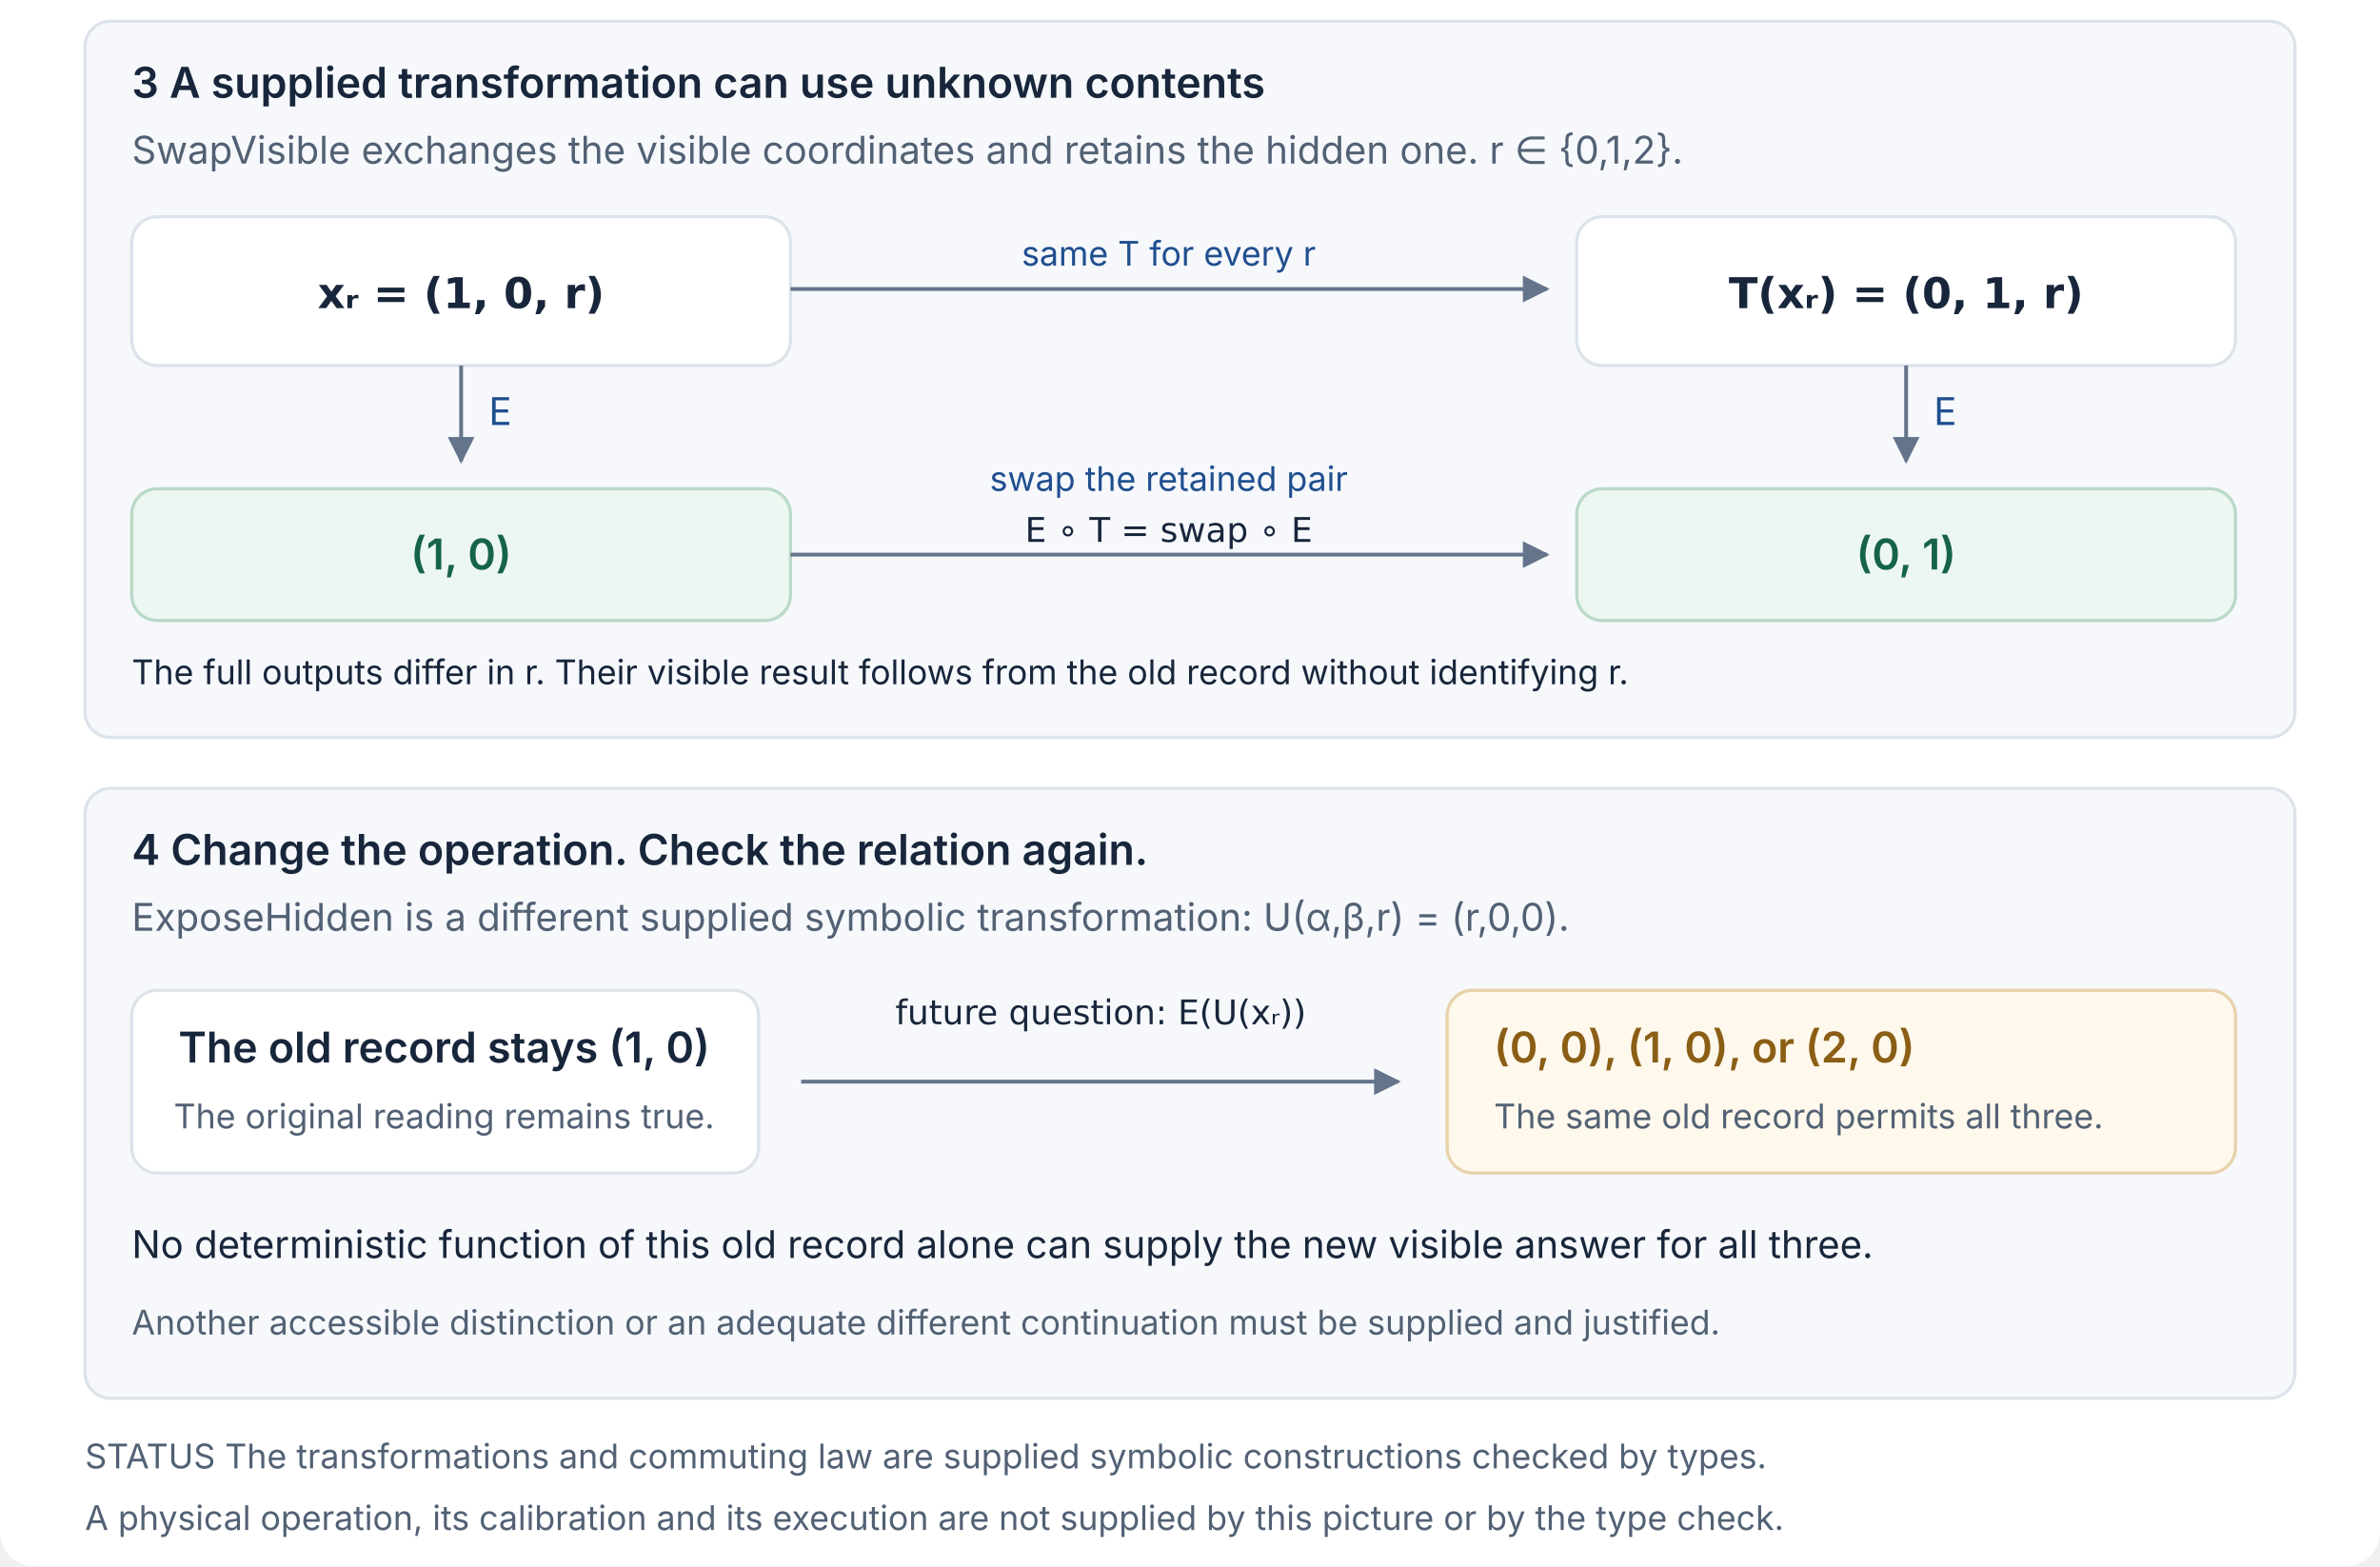
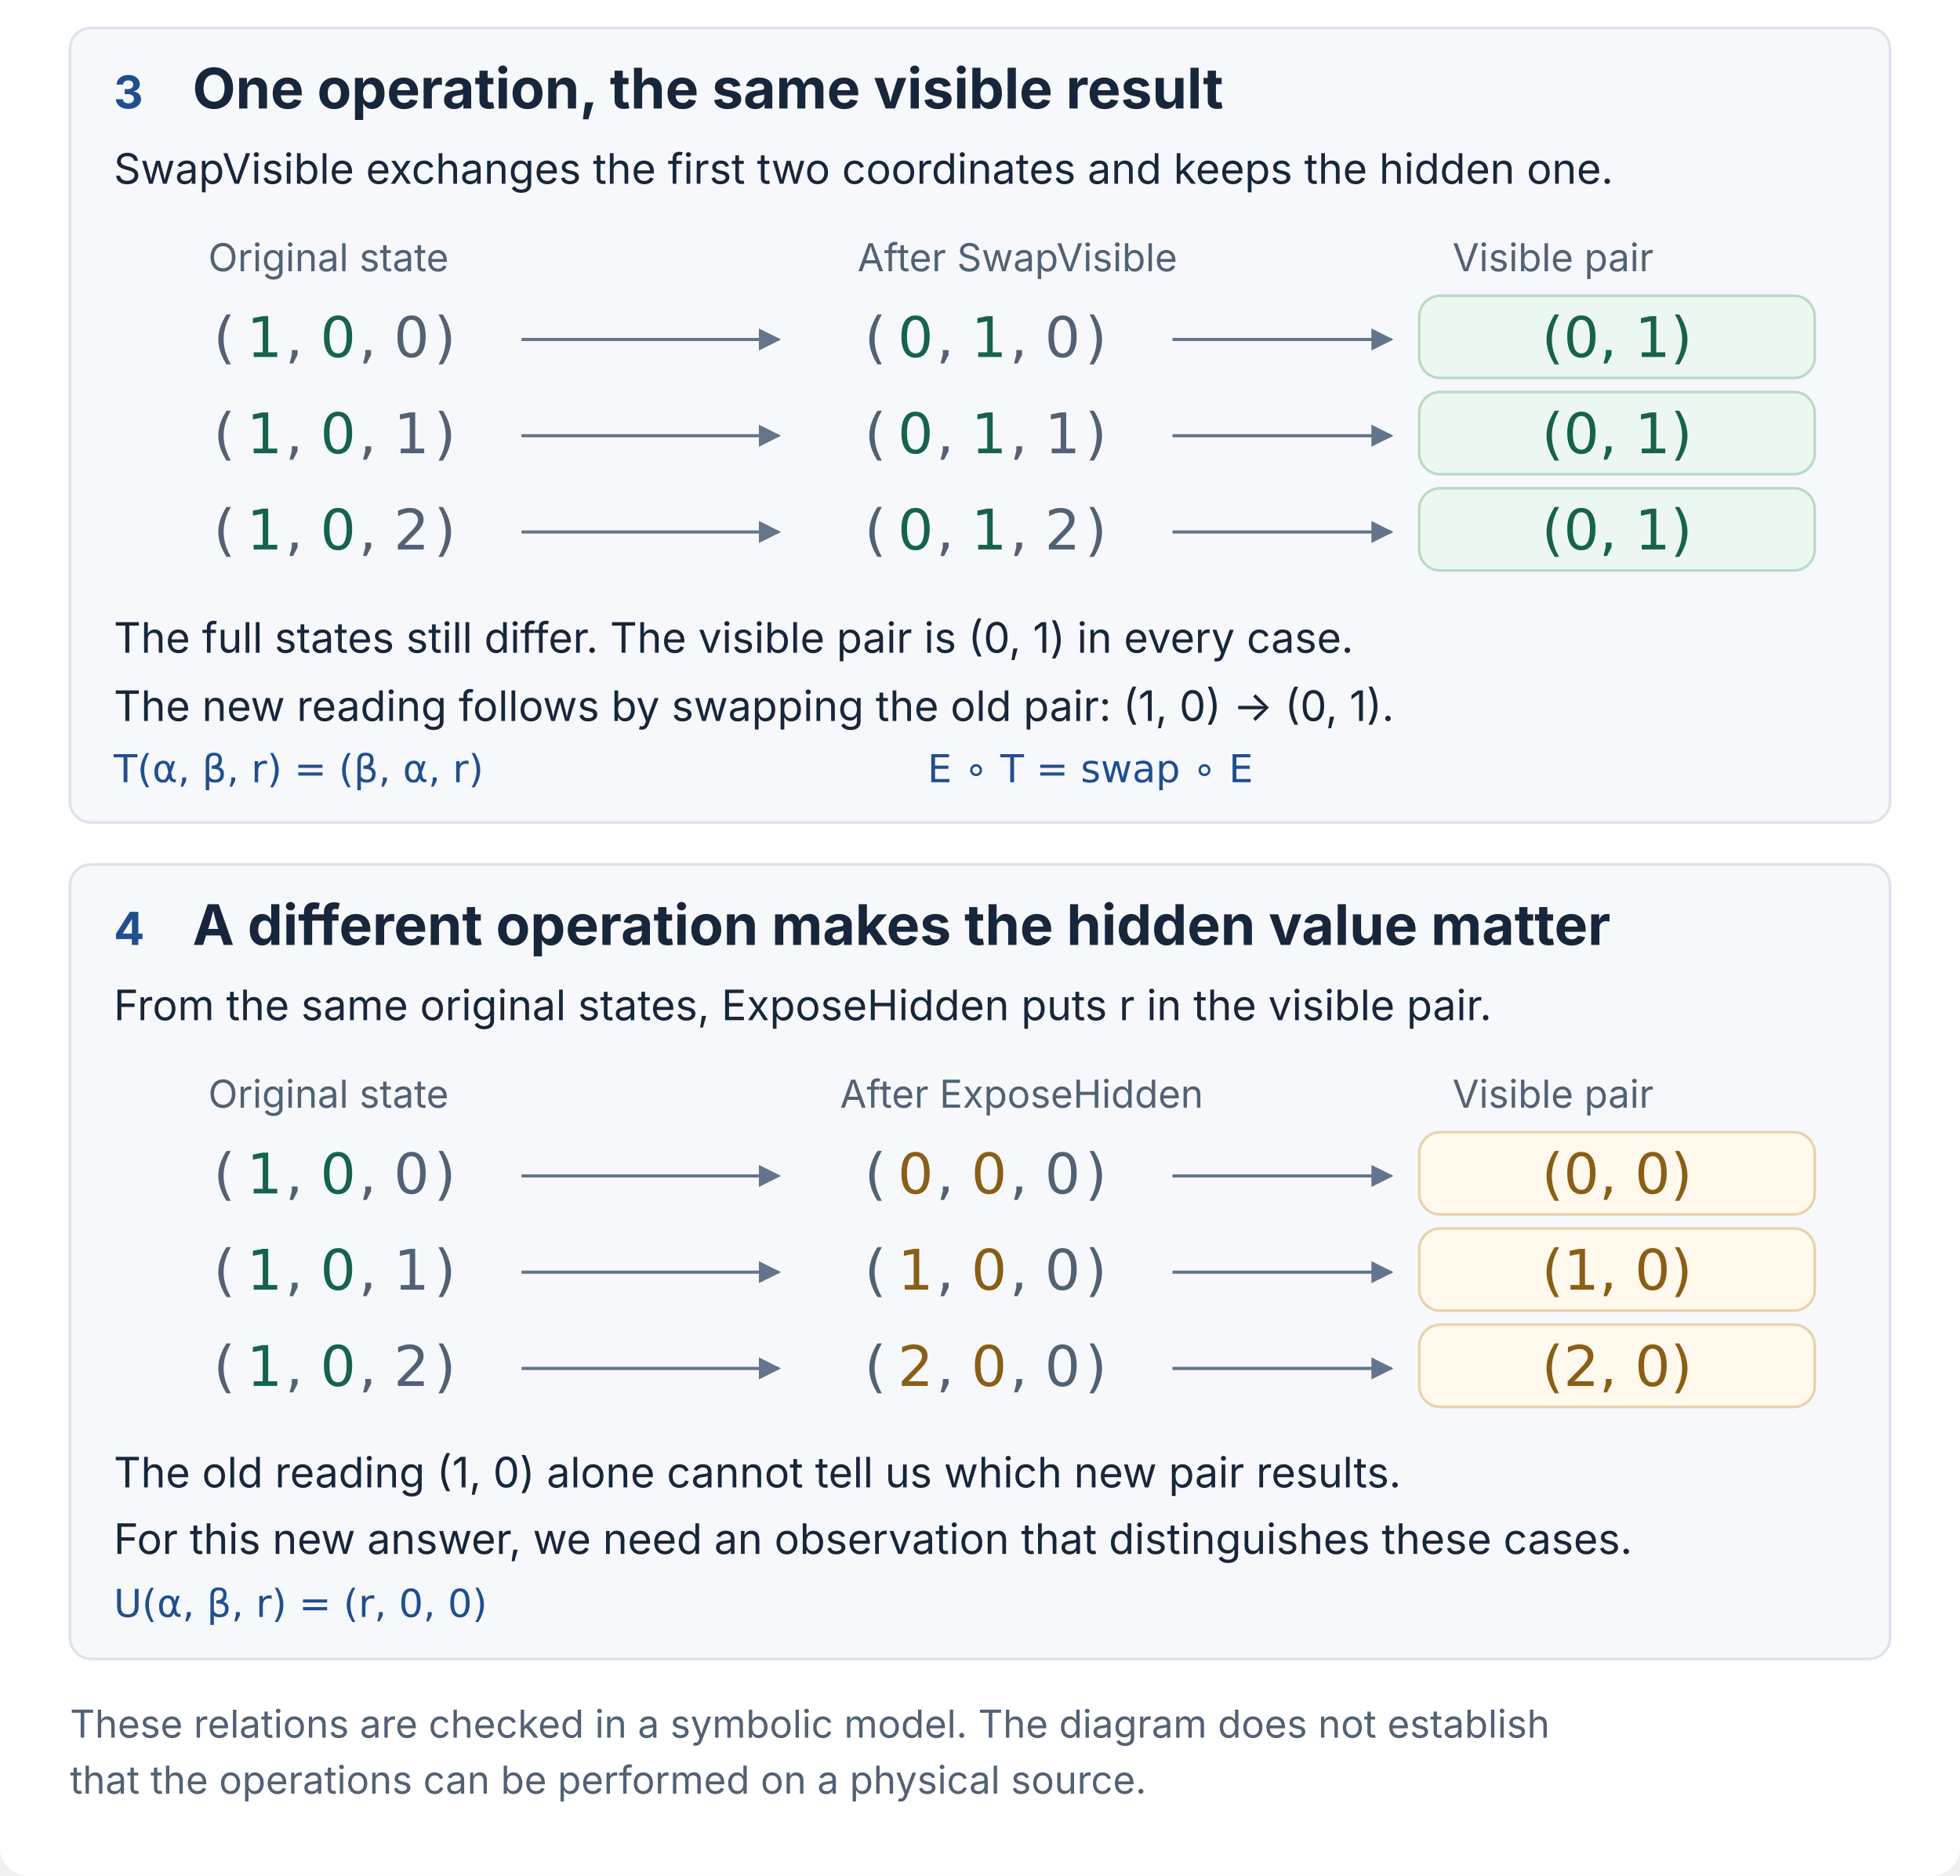
- <svg xmlns="http://www.w3.org/2000/svg" width="1120" height="737" viewBox="0 653 1120 737" role="img" aria-labelledby="title desc">
+ <svg xmlns="http://www.w3.org/2000/svg" width="1120" height="1072" viewBox="0 758 1120 1072" role="img" aria-labelledby="title desc">
  <defs>
    <marker id="arrow" viewBox="0 0 10 10" refX="9" refY="5" markerWidth="7" markerHeight="7" orient="auto-start-reverse">
      <path d="M0 0L10 5L0 10Z" fill="#64748b" />
    </marker>
  </defs>
  <style>text{font-family:Inter,'Segoe UI',Arial,sans-serif;fill:#18263b}.muted{fill:#526174}.blue{fill:#204f8f}.green{fill:#16634b}.amber{fill:#8b5e16}.math{font-family:'DejaVu Sans',sans-serif}.small{font-size:16px}.body{font-size:18px}.label{font-size:20px;font-weight:600}.heading{font-size:28px;font-weight:650}.eyebrow{font-size:14px;font-weight:700;letter-spacing:1.6px}</style>
-   <rect width="1120" height="1390" rx="16" fill="#ffffff" />
-   <text x="40" y="42" class="eyebrow blue">ONE CONSTRUCTION / FOUR STEPS</text>
-   <text x="40" y="83" class="heading">Keep the question in view. Leave the source unknown.</text>
-   <text x="40" y="115" class="body muted">The three-beam construction from the corpus. The actual source is one of these three, not selected.</text>
-   <rect x="40" y="143" width="1040" height="262" rx="12" fill="#f6f8fb" stroke="#dde3eb" stroke-width="1.5" />
-   <text x="62" y="180" class="label">1   A declared family and a supplied reading</text>
-   <text x="72" y="216" class="small muted">source</text>
-   <text x="322" y="216" class="small muted" text-anchor="middle">α</text>
-   <text x="380" y="216" class="small muted" text-anchor="middle">β</text>
-   <text x="450" y="216" class="small muted" text-anchor="middle">hidden</text>
-   <rect x="298" y="228" width="110" height="125" rx="12" fill="#edf7f1" stroke="#bad9c8" stroke-width="1.5" />
-   <rect x="420" y="228" width="60" height="125" rx="12" fill="#eef0f4" stroke="#ced5df" stroke-width="1.5" />
-   <text x="72" y="258" class="small">RedBeam</text>
-   <text x="322" y="258" class="label green" text-anchor="middle">1</text>
-   <text x="380" y="258" class="label green" text-anchor="middle">0</text>
-   <text x="450" y="258" class="label muted" text-anchor="middle">0</text>
-   <text x="72" y="295" class="small">RedBeamWithIR</text>
-   <text x="322" y="295" class="label green" text-anchor="middle">1</text>
-   <text x="380" y="295" class="label green" text-anchor="middle">0</text>
-   <text x="450" y="295" class="label muted" text-anchor="middle">1</text>
-   <text x="72" y="332" class="small">RedBeamWithMoreIR</text>
-   <text x="322" y="332" class="label green" text-anchor="middle">1</text>
-   <text x="380" y="332" class="label green" text-anchor="middle">0</text>
-   <text x="450" y="332" class="label muted" text-anchor="middle">2</text>
-   <path d="M500 289H642" fill="none" stroke="#64748b" stroke-width="1.8" marker-end="url(#arrow)" />
-   <text x="571" y="254" class="small math blue" text-anchor="middle">E(α,β,r) = (α,β)</text>
-   <text x="571" y="279" class="small muted" text-anchor="middle">keeps two coordinates</text>
-   <rect x="664" y="229" width="388" height="123" rx="12" fill="#edf7f1" stroke="#bad9c8" stroke-width="1.5" />
-   <text x="687" y="260" class="label green">The same accessible record</text>
-   <text x="858" y="306" class="heading green" text-anchor="middle">(1, 0)</text>
-   <text x="62" y="383" class="small muted">Scope: exactly these three declared sources. 0 = Never, 1 = Lit1, 2 = Lit2 in this symbolic model.</text>
-   <rect x="40" y="429" width="1040" height="210" rx="12" fill="#f6f8fb" stroke="#dde3eb" stroke-width="1.5" />
-   <text x="62" y="465" class="label">2   Keep the record. Change the question.</text>
-   <rect x="62" y="492" width="254" height="102" rx="12" fill="#ffffff" stroke="#dde3eb" stroke-width="1.5" />
-   <text x="189" y="532" class="label" text-anchor="middle">Available: (1, 0)</text>
-   <text x="189" y="566" class="small muted" text-anchor="middle">All three sources still fit.</text>
-   <path d="M316 542H354V518H390" fill="none" stroke="#64748b" stroke-width="1.8" marker-end="url(#arrow)" />
-   <path d="M354 542V579H390" fill="none" stroke="#64748b" stroke-width="1.8" marker-end="url(#arrow)" />
-   <text x="411" y="524" class="body">What is the visible pair?</text>
-   <text x="411" y="585" class="body">What is the hidden coordinate?</text>
-   <rect x="739" y="491" width="313" height="53" rx="12" fill="#edf7f1" stroke="#bad9c8" stroke-width="1.5" />
-   <text x="760" y="524" class="label green">(1, 0) — determined</text>
-   <rect x="739" y="552" width="313" height="53" rx="12" fill="#fff8ec" stroke="#e8d2aa" stroke-width="1.5" />
-   <text x="760" y="585" class="label amber">0, 1 or 2 — still open</text>
-   <rect x="40" y="663" width="1040" height="337" rx="12" fill="#f6f8fb" stroke="#dde3eb" stroke-width="1.5" />
-   <text x="62" y="699" class="label">3   A supplied transformation can use unknown contents</text>
-   <text x="62" y="730" class="body muted">SwapVisible exchanges the visible coordinates and retains the hidden one.  r ∈ {0,1,2}.</text>
-   <rect x="62" y="755" width="310" height="70" rx="12" fill="#ffffff" stroke="#dde3eb" stroke-width="1.5" />
-   <text x="217" y="798" class="label math" text-anchor="middle">xᵣ = (1, 0, r)</text>
-   <rect x="742" y="755" width="310" height="70" rx="12" fill="#ffffff" stroke="#dde3eb" stroke-width="1.5" />
-   <text x="897" y="798" class="label math" text-anchor="middle">T(xᵣ) = (0, 1, r)</text>
-   <path d="M372 789H728" fill="none" stroke="#64748b" stroke-width="1.8" marker-end="url(#arrow)" />
-   <text x="550" y="778" class="small blue" text-anchor="middle">same T for every r</text>
-   <path d="M217 825V870" fill="none" stroke="#64748b" stroke-width="1.8" marker-end="url(#arrow)" />
-   <text x="230" y="853" class="body blue">E</text>
-   <path d="M897 825V870" fill="none" stroke="#64748b" stroke-width="1.8" marker-end="url(#arrow)" />
-   <text x="910" y="853" class="body blue">E</text>
-   <rect x="62" y="883" width="310" height="62" rx="12" fill="#edf7f1" stroke="#bad9c8" stroke-width="1.5" />
-   <text x="217" y="921" class="label green" text-anchor="middle">(1, 0)</text>
-   <rect x="742" y="883" width="310" height="62" rx="12" fill="#edf7f1" stroke="#bad9c8" stroke-width="1.5" />
-   <text x="897" y="921" class="label green" text-anchor="middle">(0, 1)</text>
-   <path d="M372 914H728" fill="none" stroke="#64748b" stroke-width="1.8" marker-end="url(#arrow)" />
-   <text x="550" y="884" class="small blue" text-anchor="middle">swap the retained pair</text>
-   <text x="550" y="908" class="small math" text-anchor="middle">E ∘ T = swap ∘ E</text>
-   <text x="62" y="975" class="small">The full outputs differ in r. Their visible result follows from the old record without identifying r.</text>
-   <rect x="40" y="1024" width="1040" height="287" rx="12" fill="#f6f8fb" stroke="#dde3eb" stroke-width="1.5" />
-   <text x="62" y="1060" class="label">4   Change the operation. Check the relation again.</text>
-   <text x="62" y="1091" class="body muted">ExposeHidden is a different supplied symbolic transformation: U(α,β,r) = (r,0,0).</text>
-   <rect x="62" y="1119" width="295" height="86" rx="12" fill="#ffffff" stroke="#dde3eb" stroke-width="1.5" />
-   <text x="209" y="1153" class="label" text-anchor="middle">The old record stays (1, 0)</text>
-   <text x="209" y="1184" class="small muted" text-anchor="middle">The original reading remains true.</text>
-   <path d="M377 1162H658" fill="none" stroke="#64748b" stroke-width="1.8" marker-end="url(#arrow)" />
-   <text x="518" y="1135" class="small math" text-anchor="middle">future question: E(U(xᵣ))</text>
-   <rect x="681" y="1119" width="371" height="86" rx="12" fill="#fff8ec" stroke="#e8d2aa" stroke-width="1.5" />
-   <text x="703" y="1153" class="label amber">(0, 0), (1, 0), or (2, 0)</text>
-   <text x="703" y="1184" class="small muted">The same old record permits all three.</text>
-   <text x="62" y="1245" class="body">No deterministic function of this old record alone can supply the new visible answer for all three.</text>
-   <text x="62" y="1281" class="small muted">Another accessible distinction or an adequate different continuation must be supplied and justified.</text>
-   <text x="40" y="1344" class="small muted">STATUS  The transformations and commuting law are supplied symbolic constructions checked by types.</text>
-   <text x="40" y="1373" class="small muted">A physical operation, its calibration and its execution are not supplied by this picture or by the type check.</text>
+   <rect width="1120" height="1830" rx="16" fill="#ffffff" />
+   <style>
+ .body{font-size:24px}.small{font-size:22px}.label{font-size:26px;font-weight:600}
+ .heading{font-size:32px;font-weight:650}.title{font-size:40px;font-weight:650}
+ .tuple{font-family:'DejaVu Sans',sans-serif;font-size:32px}
+ .number{font-size:26px;font-weight:700;fill:#204f8f}
+ </style>
+   <text x="40" y="57" class="title">One reading, three possible sources</text>
+   <text x="40" y="100" class="body">The source is one of these three symbolic cases. All give the reading (1, 0).</text>
+   <text x="40" y="134" class="body">We do not know which one is present.</text>
+   <rect x="40" y="166" width="1040" height="320" rx="12" fill="#f6f8fb" stroke="#dde3eb" stroke-width="1.5" />
+   <text x="65" y="210" class="number">1</text>
+   <text x="110" y="210" class="heading">Three sources, one reading</text>
+   <text x="105" y="258" class="small muted">Possible source states</text>
+   <text x="776" y="258" class="small muted">Visible pair</text>
+   <text x="150" y="309" class="tuple muted">(</text>
+   <text x="169" y="309" class="tuple green">1</text>
+   <text x="191" y="309" class="tuple muted">,</text>
+   <text x="211" y="309" class="tuple green">0</text>
+   <text x="233" y="309" class="tuple muted">,</text>
+   <text x="253" y="309" class="tuple muted">0</text>
+   <text x="276" y="309" class="tuple muted">)</text>
+   <path d="M320 299H390L506 355" fill="none" stroke="#64748b" stroke-width="1.8" marker-end="url(#arrow)" />
+   <text x="150" y="365" class="tuple muted">(</text>
+   <text x="169" y="365" class="tuple green">1</text>
+   <text x="191" y="365" class="tuple muted">,</text>
+   <text x="211" y="365" class="tuple green">0</text>
+   <text x="233" y="365" class="tuple muted">,</text>
+   <text x="253" y="365" class="tuple muted">1</text>
+   <text x="276" y="365" class="tuple muted">)</text>
+   <path d="M320 355H390L506 355" fill="none" stroke="#64748b" stroke-width="1.8" marker-end="url(#arrow)" />
+   <text x="150" y="421" class="tuple muted">(</text>
+   <text x="169" y="421" class="tuple green">1</text>
+   <text x="191" y="421" class="tuple muted">,</text>
+   <text x="211" y="421" class="tuple green">0</text>
+   <text x="233" y="421" class="tuple muted">,</text>
+   <text x="253" y="421" class="tuple muted">2</text>
+   <text x="276" y="421" class="tuple muted">)</text>
+   <path d="M320 411H390L506 355" fill="none" stroke="#64748b" stroke-width="1.8" marker-end="url(#arrow)" />
+   <text x="476" y="294" class="small muted">The reading keeps</text>
+   <text x="476" y="323" class="small muted">two coordinates</text>
+   <path d="M518 355H734" fill="none" stroke="#64748b" stroke-width="1.8" marker-end="url(#arrow)" />
+   <text x="526" y="394" class="small math blue">E(α, β, r) = (α, β)</text>
+   <rect x="752" y="301" width="285" height="108" rx="12" fill="#edf7f1" stroke="#bad9c8" stroke-width="1.5" />
+   <text x="894" y="368" class="title green" text-anchor="middle">(1, 0)</text>
+   <text x="65" y="458" class="body">Only the third coordinate, r, differs. It is hidden from this reading.</text>
+   <rect x="40" y="510" width="1040" height="230" rx="12" fill="#f6f8fb" stroke="#dde3eb" stroke-width="1.5" />
+   <text x="65" y="555" class="number">2</text>
+   <text x="110" y="555" class="heading">What can this reading answer?</text>
+   <text x="76" y="610" class="body">What is the visible pair?</text>
+   <text x="76" y="688" class="body">What is the hidden value?</text>
+   <rect x="540" y="579" width="497" height="59" rx="12" fill="#edf7f1" stroke="#bad9c8" stroke-width="1.5" />
+   <text x="563" y="617" class="label green">(1, 0) in every case</text>
+   <rect x="540" y="657" width="497" height="59" rx="12" fill="#fff8ec" stroke="#e8d2aa" stroke-width="1.5" />
+   <text x="563" y="695" class="label amber">Could be 0, 1, or 2</text>
+   <rect x="40" y="774" width="1040" height="454" rx="12" fill="#f6f8fb" stroke="#dde3eb" stroke-width="1.5" />
+   <text x="65" y="820" class="number">3</text>
+   <text x="110" y="820" class="heading">One operation, the same visible result</text>
+   <text x="65" y="863" class="body">SwapVisible exchanges the first two coordinates and keeps the hidden one.</text>
+   <text x="119" y="913" class="small muted">Original state</text>
+   <text x="490" y="913" class="small muted">After SwapVisible</text>
+   <text x="830" y="913" class="small muted">Visible pair</text>
+   <text x="122" y="962" class="tuple muted">(</text>
+   <text x="141" y="962" class="tuple green">1</text>
+   <text x="163" y="962" class="tuple muted">,</text>
+   <text x="183" y="962" class="tuple green">0</text>
+   <text x="205" y="962" class="tuple muted">,</text>
+   <text x="225" y="962" class="tuple muted">0</text>
+   <text x="248" y="962" class="tuple muted">)</text>
+   <path d="M298 952H445" fill="none" stroke="#64748b" stroke-width="1.8" marker-end="url(#arrow)" />
+   <text x="494" y="962" class="tuple muted">(</text>
+   <text x="513" y="962" class="tuple green">0</text>
+   <text x="535" y="962" class="tuple muted">,</text>
+   <text x="555" y="962" class="tuple green">1</text>
+   <text x="577" y="962" class="tuple muted">,</text>
+   <text x="597" y="962" class="tuple muted">0</text>
+   <text x="620" y="962" class="tuple muted">)</text>
+   <path d="M670 952H795" fill="none" stroke="#64748b" stroke-width="1.8" marker-end="url(#arrow)" />
+   <rect x="811" y="927" width="226" height="47" rx="12" fill="#edf7f1" stroke="#bad9c8" stroke-width="1.5" />
+   <text x="924" y="962" class="tuple green" text-anchor="middle">(0, 1)</text>
+   <text x="122" y="1017" class="tuple muted">(</text>
+   <text x="141" y="1017" class="tuple green">1</text>
+   <text x="163" y="1017" class="tuple muted">,</text>
+   <text x="183" y="1017" class="tuple green">0</text>
+   <text x="205" y="1017" class="tuple muted">,</text>
+   <text x="225" y="1017" class="tuple muted">1</text>
+   <text x="248" y="1017" class="tuple muted">)</text>
+   <path d="M298 1007H445" fill="none" stroke="#64748b" stroke-width="1.8" marker-end="url(#arrow)" />
+   <text x="494" y="1017" class="tuple muted">(</text>
+   <text x="513" y="1017" class="tuple green">0</text>
+   <text x="535" y="1017" class="tuple muted">,</text>
+   <text x="555" y="1017" class="tuple green">1</text>
+   <text x="577" y="1017" class="tuple muted">,</text>
+   <text x="597" y="1017" class="tuple muted">1</text>
+   <text x="620" y="1017" class="tuple muted">)</text>
+   <path d="M670 1007H795" fill="none" stroke="#64748b" stroke-width="1.8" marker-end="url(#arrow)" />
+   <rect x="811" y="982" width="226" height="47" rx="12" fill="#edf7f1" stroke="#bad9c8" stroke-width="1.5" />
+   <text x="924" y="1017" class="tuple green" text-anchor="middle">(0, 1)</text>
+   <text x="122" y="1072" class="tuple muted">(</text>
+   <text x="141" y="1072" class="tuple green">1</text>
+   <text x="163" y="1072" class="tuple muted">,</text>
+   <text x="183" y="1072" class="tuple green">0</text>
+   <text x="205" y="1072" class="tuple muted">,</text>
+   <text x="225" y="1072" class="tuple muted">2</text>
+   <text x="248" y="1072" class="tuple muted">)</text>
+   <path d="M298 1062H445" fill="none" stroke="#64748b" stroke-width="1.8" marker-end="url(#arrow)" />
+   <text x="494" y="1072" class="tuple muted">(</text>
+   <text x="513" y="1072" class="tuple green">0</text>
+   <text x="535" y="1072" class="tuple muted">,</text>
+   <text x="555" y="1072" class="tuple green">1</text>
+   <text x="577" y="1072" class="tuple muted">,</text>
+   <text x="597" y="1072" class="tuple muted">2</text>
+   <text x="620" y="1072" class="tuple muted">)</text>
+   <path d="M670 1062H795" fill="none" stroke="#64748b" stroke-width="1.8" marker-end="url(#arrow)" />
+   <rect x="811" y="1037" width="226" height="47" rx="12" fill="#edf7f1" stroke="#bad9c8" stroke-width="1.5" />
+   <text x="924" y="1072" class="tuple green" text-anchor="middle">(0, 1)</text>
+   <text x="65" y="1131" class="body">The full states still differ. The visible pair is (0, 1) in every case.</text>
+   <text x="65" y="1170" class="body">The new reading follows by swapping the old pair: (1, 0) → (0, 1).</text>
+   <text x="65" y="1205" class="small math blue">T(α, β, r) = (β, α, r)</text>
+   <text x="530" y="1205" class="small math blue">E ∘ T = swap ∘ E</text>
+   <rect x="40" y="1252" width="1040" height="454" rx="12" fill="#f6f8fb" stroke="#dde3eb" stroke-width="1.5" />
+   <text x="65" y="1298" class="number">4</text>
+   <text x="110" y="1298" class="heading">A different operation makes the hidden value matter</text>
+   <text x="65" y="1341" class="body">From the same original states, ExposeHidden puts r in the visible pair.</text>
+   <text x="119" y="1391" class="small muted">Original state</text>
+   <text x="480" y="1391" class="small muted">After ExposeHidden</text>
+   <text x="830" y="1391" class="small muted">Visible pair</text>
+   <text x="122" y="1440" class="tuple muted">(</text>
+   <text x="141" y="1440" class="tuple green">1</text>
+   <text x="163" y="1440" class="tuple muted">,</text>
+   <text x="183" y="1440" class="tuple green">0</text>
+   <text x="205" y="1440" class="tuple muted">,</text>
+   <text x="225" y="1440" class="tuple muted">0</text>
+   <text x="248" y="1440" class="tuple muted">)</text>
+   <path d="M298 1430H445" fill="none" stroke="#64748b" stroke-width="1.8" marker-end="url(#arrow)" />
+   <text x="494" y="1440" class="tuple muted">(</text>
+   <text x="513" y="1440" class="tuple amber">0</text>
+   <text x="535" y="1440" class="tuple muted">,</text>
+   <text x="555" y="1440" class="tuple amber">0</text>
+   <text x="577" y="1440" class="tuple muted">,</text>
+   <text x="597" y="1440" class="tuple muted">0</text>
+   <text x="620" y="1440" class="tuple muted">)</text>
+   <path d="M670 1430H795" fill="none" stroke="#64748b" stroke-width="1.8" marker-end="url(#arrow)" />
+   <rect x="811" y="1405" width="226" height="47" rx="12" fill="#fff8ec" stroke="#e8d2aa" stroke-width="1.5" />
+   <text x="924" y="1440" class="tuple amber" text-anchor="middle">(0, 0)</text>
+   <text x="122" y="1495" class="tuple muted">(</text>
+   <text x="141" y="1495" class="tuple green">1</text>
+   <text x="163" y="1495" class="tuple muted">,</text>
+   <text x="183" y="1495" class="tuple green">0</text>
+   <text x="205" y="1495" class="tuple muted">,</text>
+   <text x="225" y="1495" class="tuple muted">1</text>
+   <text x="248" y="1495" class="tuple muted">)</text>
+   <path d="M298 1485H445" fill="none" stroke="#64748b" stroke-width="1.8" marker-end="url(#arrow)" />
+   <text x="494" y="1495" class="tuple muted">(</text>
+   <text x="513" y="1495" class="tuple amber">1</text>
+   <text x="535" y="1495" class="tuple muted">,</text>
+   <text x="555" y="1495" class="tuple amber">0</text>
+   <text x="577" y="1495" class="tuple muted">,</text>
+   <text x="597" y="1495" class="tuple muted">0</text>
+   <text x="620" y="1495" class="tuple muted">)</text>
+   <path d="M670 1485H795" fill="none" stroke="#64748b" stroke-width="1.8" marker-end="url(#arrow)" />
+   <rect x="811" y="1460" width="226" height="47" rx="12" fill="#fff8ec" stroke="#e8d2aa" stroke-width="1.5" />
+   <text x="924" y="1495" class="tuple amber" text-anchor="middle">(1, 0)</text>
+   <text x="122" y="1550" class="tuple muted">(</text>
+   <text x="141" y="1550" class="tuple green">1</text>
+   <text x="163" y="1550" class="tuple muted">,</text>
+   <text x="183" y="1550" class="tuple green">0</text>
+   <text x="205" y="1550" class="tuple muted">,</text>
+   <text x="225" y="1550" class="tuple muted">2</text>
+   <text x="248" y="1550" class="tuple muted">)</text>
+   <path d="M298 1540H445" fill="none" stroke="#64748b" stroke-width="1.8" marker-end="url(#arrow)" />
+   <text x="494" y="1550" class="tuple muted">(</text>
+   <text x="513" y="1550" class="tuple amber">2</text>
+   <text x="535" y="1550" class="tuple muted">,</text>
+   <text x="555" y="1550" class="tuple amber">0</text>
+   <text x="577" y="1550" class="tuple muted">,</text>
+   <text x="597" y="1550" class="tuple muted">0</text>
+   <text x="620" y="1550" class="tuple muted">)</text>
+   <path d="M670 1540H795" fill="none" stroke="#64748b" stroke-width="1.8" marker-end="url(#arrow)" />
+   <rect x="811" y="1515" width="226" height="47" rx="12" fill="#fff8ec" stroke="#e8d2aa" stroke-width="1.5" />
+   <text x="924" y="1550" class="tuple amber" text-anchor="middle">(2, 0)</text>
+   <text x="65" y="1608" class="body">The old reading (1, 0) alone cannot tell us which new pair results.</text>
+   <text x="65" y="1646" class="body">For this new answer, we need an observation that distinguishes these cases.</text>
+   <text x="65" y="1682" class="small math blue">U(α, β, r) = (r, 0, 0)</text>
+   <text x="40" y="1751" class="small muted">These relations are checked in a symbolic model. The diagram does not establish</text>
+   <text x="40" y="1783" class="small muted">that the operations can be performed on a physical source.</text>
</svg>
